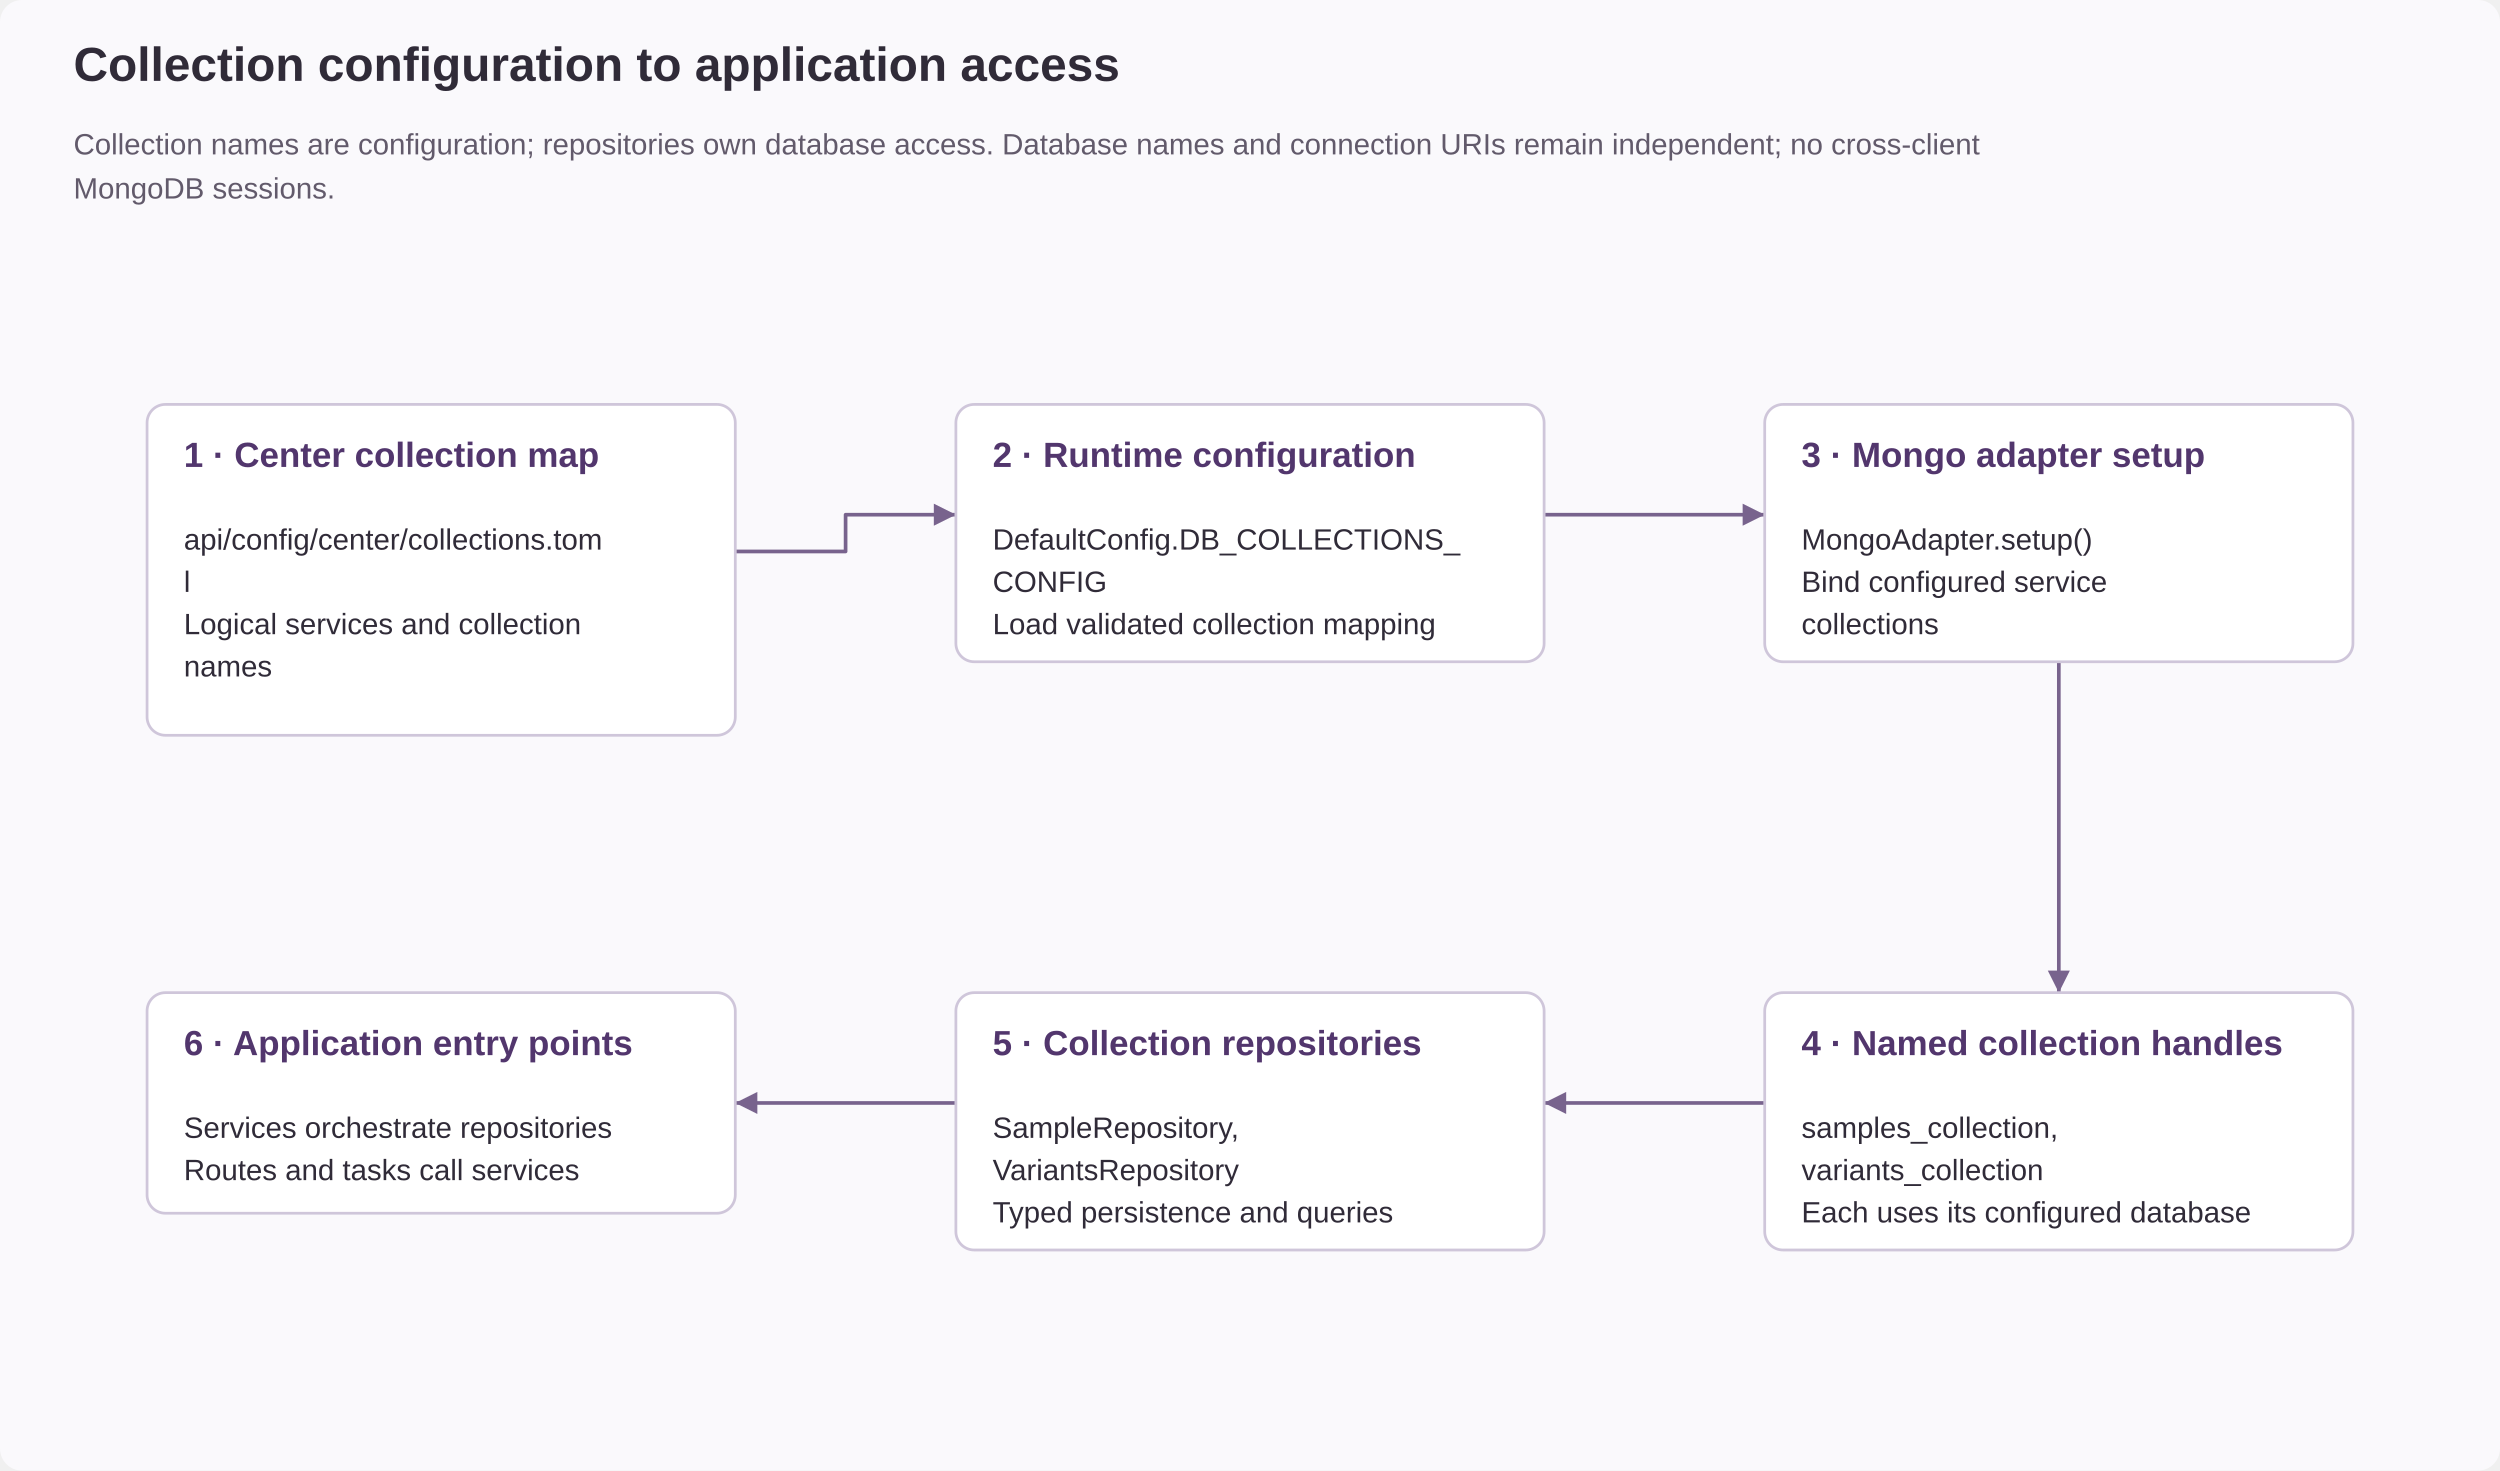
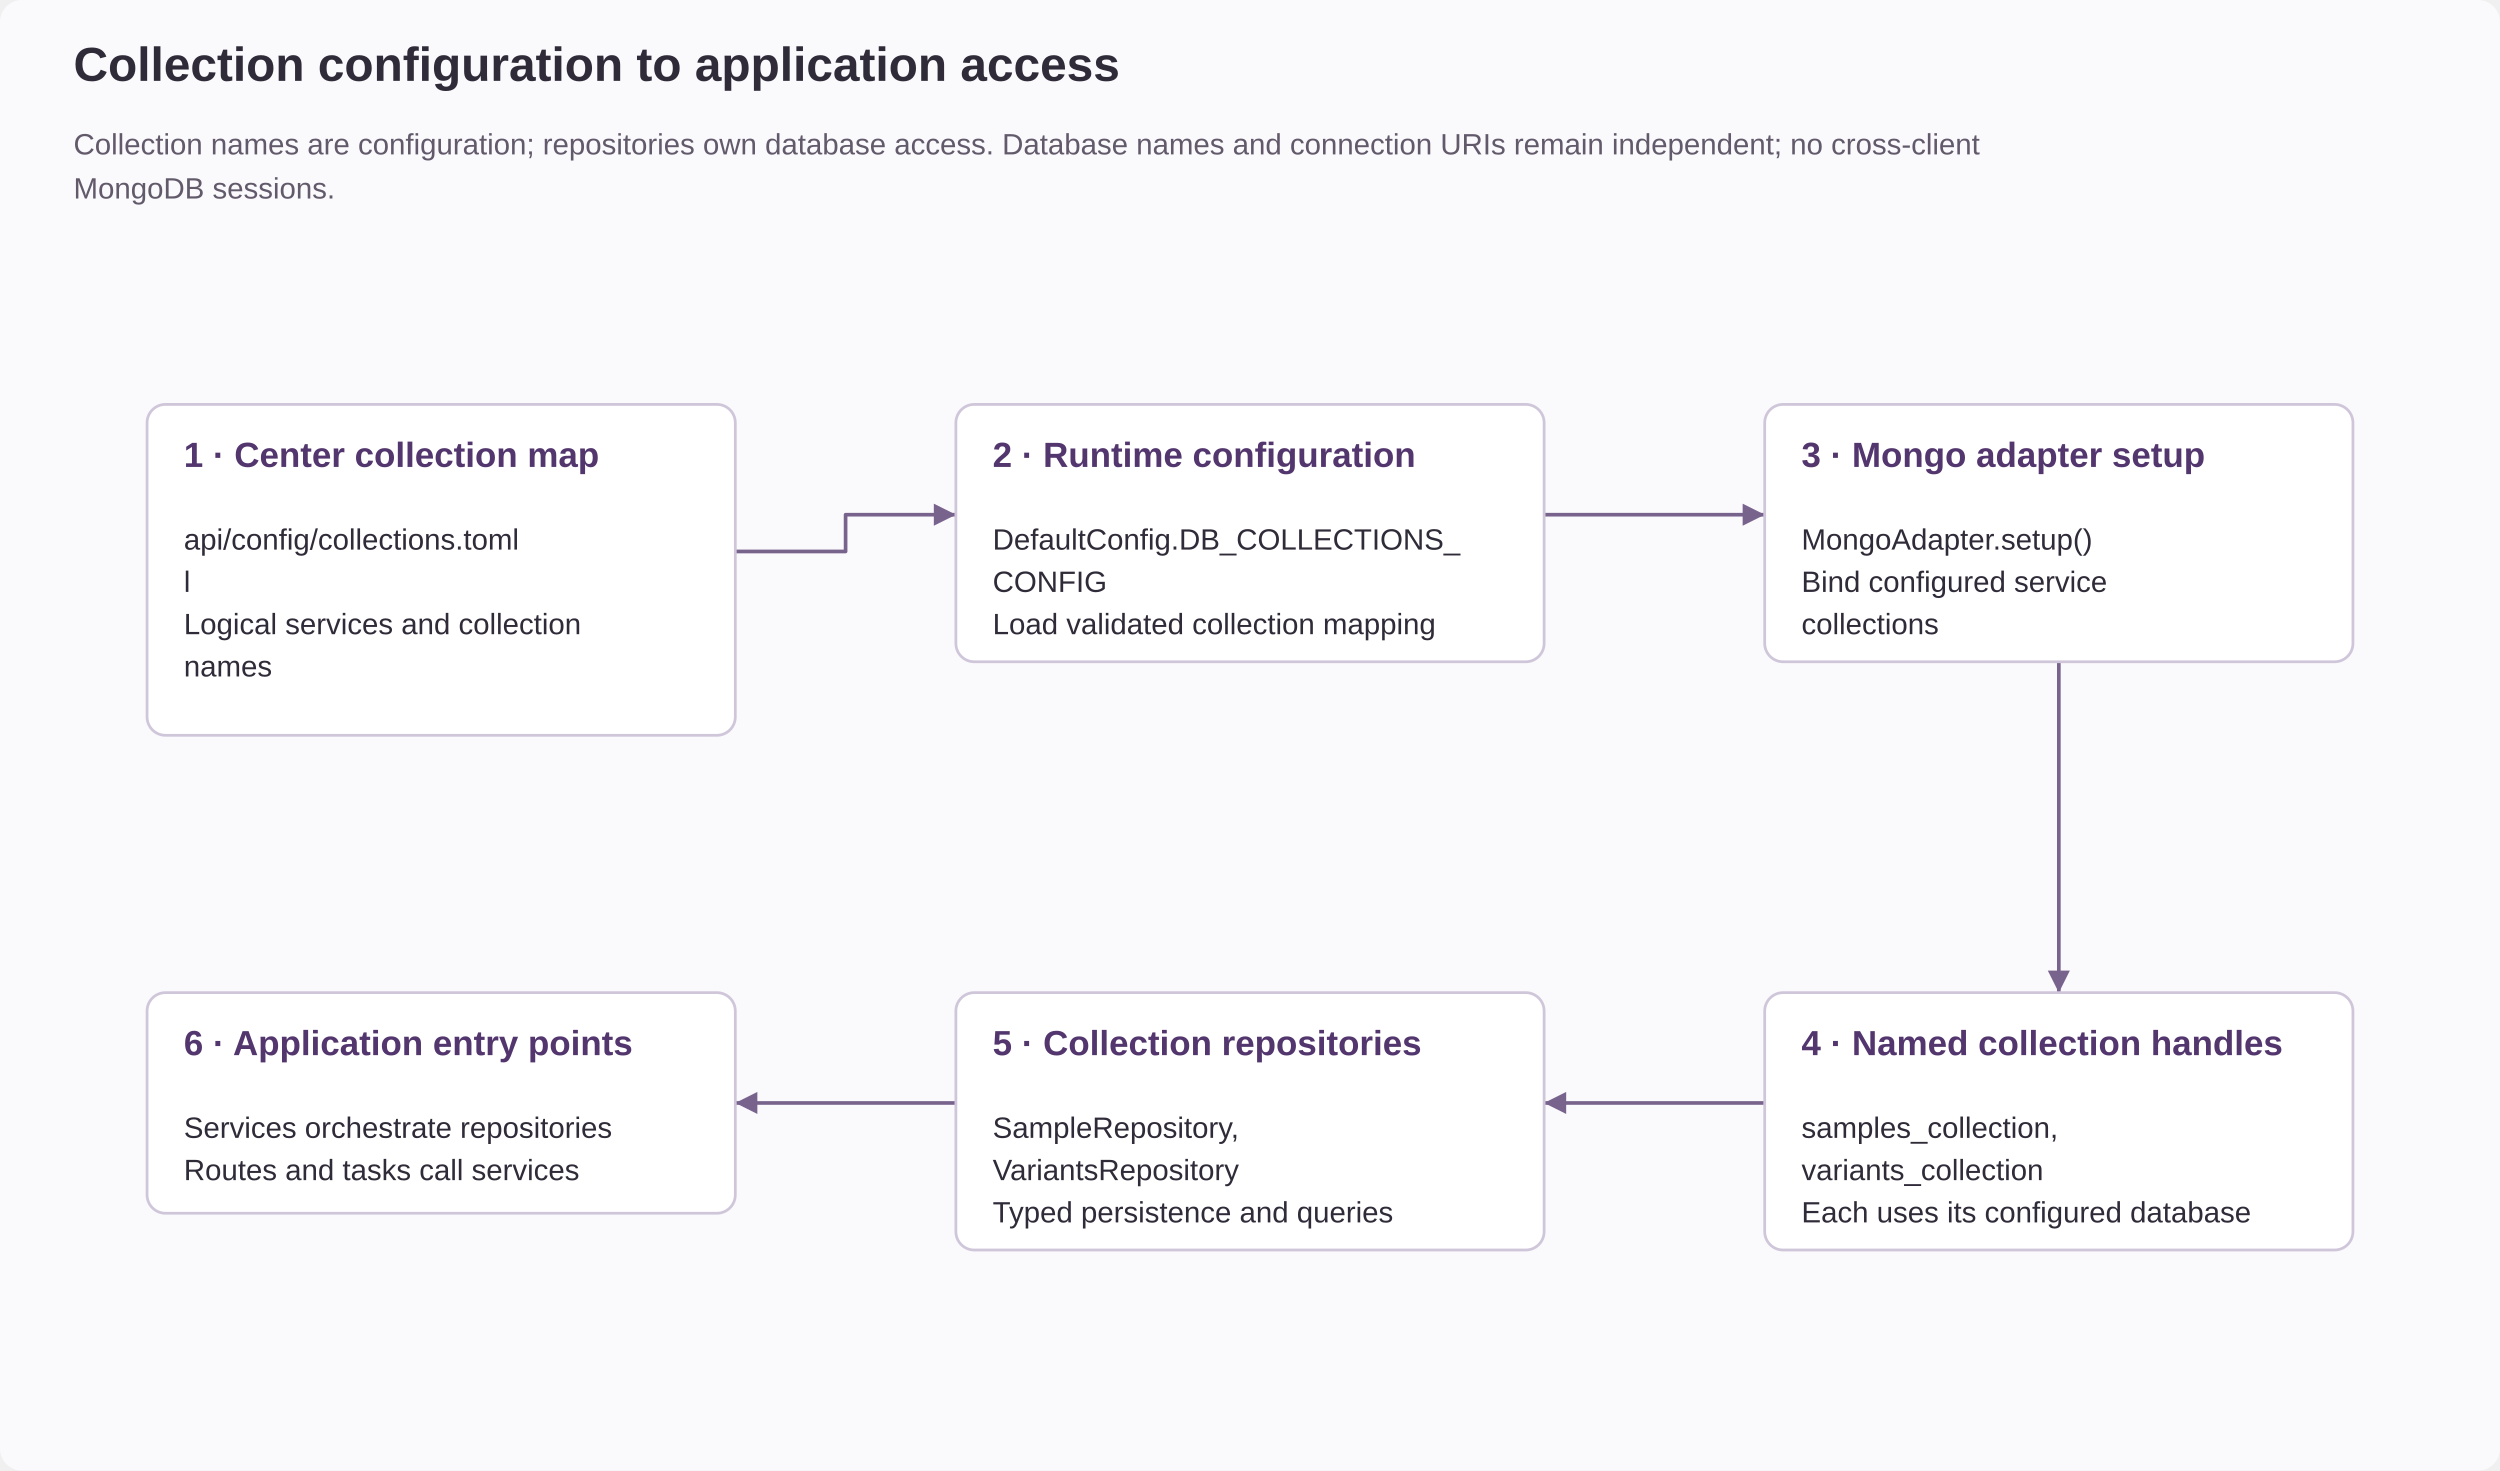
<svg xmlns="http://www.w3.org/2000/svg" width="1360" height="800" viewBox="0 0 1360 800" role="img" aria-labelledby="title desc">
  <defs>
    <style>text{font-family:Arial,Helvetica,sans-serif;fill:#302b38}
.heading{font-size:26px;font-weight:700}.subtitle,.note{font-size:16px;fill:#625a6b}
.card rect{fill:#fff;stroke:#cfc6da;stroke-width:1.5}.name{font-size:19px;font-weight:700;fill:#52366d}
.detail{font-size:16px}.edge{fill:none;stroke:#78638d;stroke-width:2;stroke-linejoin:round;stroke-linecap:round;marker-end:url(#arrow)}
.optional{stroke-dasharray:6 5}.edge-label rect{fill:#faf9fc;stroke:#e7e1ec}.label{font-size:14px;fill:#52366d}</style>
    <marker id="arrow" viewBox="0 0 10 10" refX="10" refY="5" markerWidth="6" markerHeight="6" orient="auto">
      <path d="M0 0 L10 5 L0 10Z" fill="#78638d" />
    </marker>
  </defs>
  <rect width="1360" height="800" rx="12" fill="#faf9fc" />
  <text x="40" y="44" class="heading">Collection configuration to application access</text>
  <text x="40" y="84" class="subtitle">Collection names are configuration; repositories own database access. Database names and connection URIs remain independent; no cross-client</text>
  <text x="40" y="108" class="subtitle">MongoDB sessions.</text>
  <path d="M400 300 L460 300 L460 280 L520 280" class="edge" data-source="0" data-target="1" />
  <path d="M840 280 L960 280" class="edge" data-source="1" data-target="2" />
  <path d="M1120 360 L1120 540" class="edge" data-source="2" data-target="5" />
  <path d="M960 600 L840 600" class="edge" data-source="5" data-target="4" />
  <path d="M520 600 L400 600" class="edge" data-source="4" data-target="3" />
  <g class="card" data-node="0">
    <rect x="80" y="220" width="320" height="180" rx="10" />
    <text x="100" y="254" class="name">1 · Center collection map</text>
-     <text x="100" y="299" class="detail">api/config/center/collections.tom</text>
+     <text x="100" y="299" class="detail">api/config/collections.toml</text>
    <text x="100" y="322" class="detail">l</text>
    <text x="100" y="345" class="detail">Logical services and collection</text>
    <text x="100" y="368" class="detail">names</text>
  </g>
  <g class="card" data-node="1">
    <rect x="520" y="220" width="320" height="140" rx="10" />
    <text x="540" y="254" class="name">2 · Runtime configuration</text>
    <text x="540" y="299" class="detail">DefaultConfig.DB_COLLECTIONS_</text>
    <text x="540" y="322" class="detail">CONFIG</text>
    <text x="540" y="345" class="detail">Load validated collection mapping</text>
  </g>
  <g class="card" data-node="2">
    <rect x="960" y="220" width="320" height="140" rx="10" />
    <text x="980" y="254" class="name">3 · Mongo adapter setup</text>
    <text x="980" y="299" class="detail">MongoAdapter.setup()</text>
    <text x="980" y="322" class="detail">Bind configured service</text>
    <text x="980" y="345" class="detail">collections</text>
  </g>
  <g class="card" data-node="3">
    <rect x="80" y="540" width="320" height="120" rx="10" />
    <text x="100" y="574" class="name">6 · Application entry points</text>
    <text x="100" y="619" class="detail">Services orchestrate repositories</text>
    <text x="100" y="642" class="detail">Routes and tasks call services</text>
  </g>
  <g class="card" data-node="4">
    <rect x="520" y="540" width="320" height="140" rx="10" />
    <text x="540" y="574" class="name">5 · Collection repositories</text>
    <text x="540" y="619" class="detail">SampleRepository,</text>
    <text x="540" y="642" class="detail">VariantsRepository</text>
    <text x="540" y="665" class="detail">Typed persistence and queries</text>
  </g>
  <g class="card" data-node="5">
    <rect x="960" y="540" width="320" height="140" rx="10" />
    <text x="980" y="574" class="name">4 · Named collection handles</text>
    <text x="980" y="619" class="detail">samples_collection,</text>
    <text x="980" y="642" class="detail">variants_collection</text>
    <text x="980" y="665" class="detail">Each uses its configured database</text>
  </g>
</svg>
